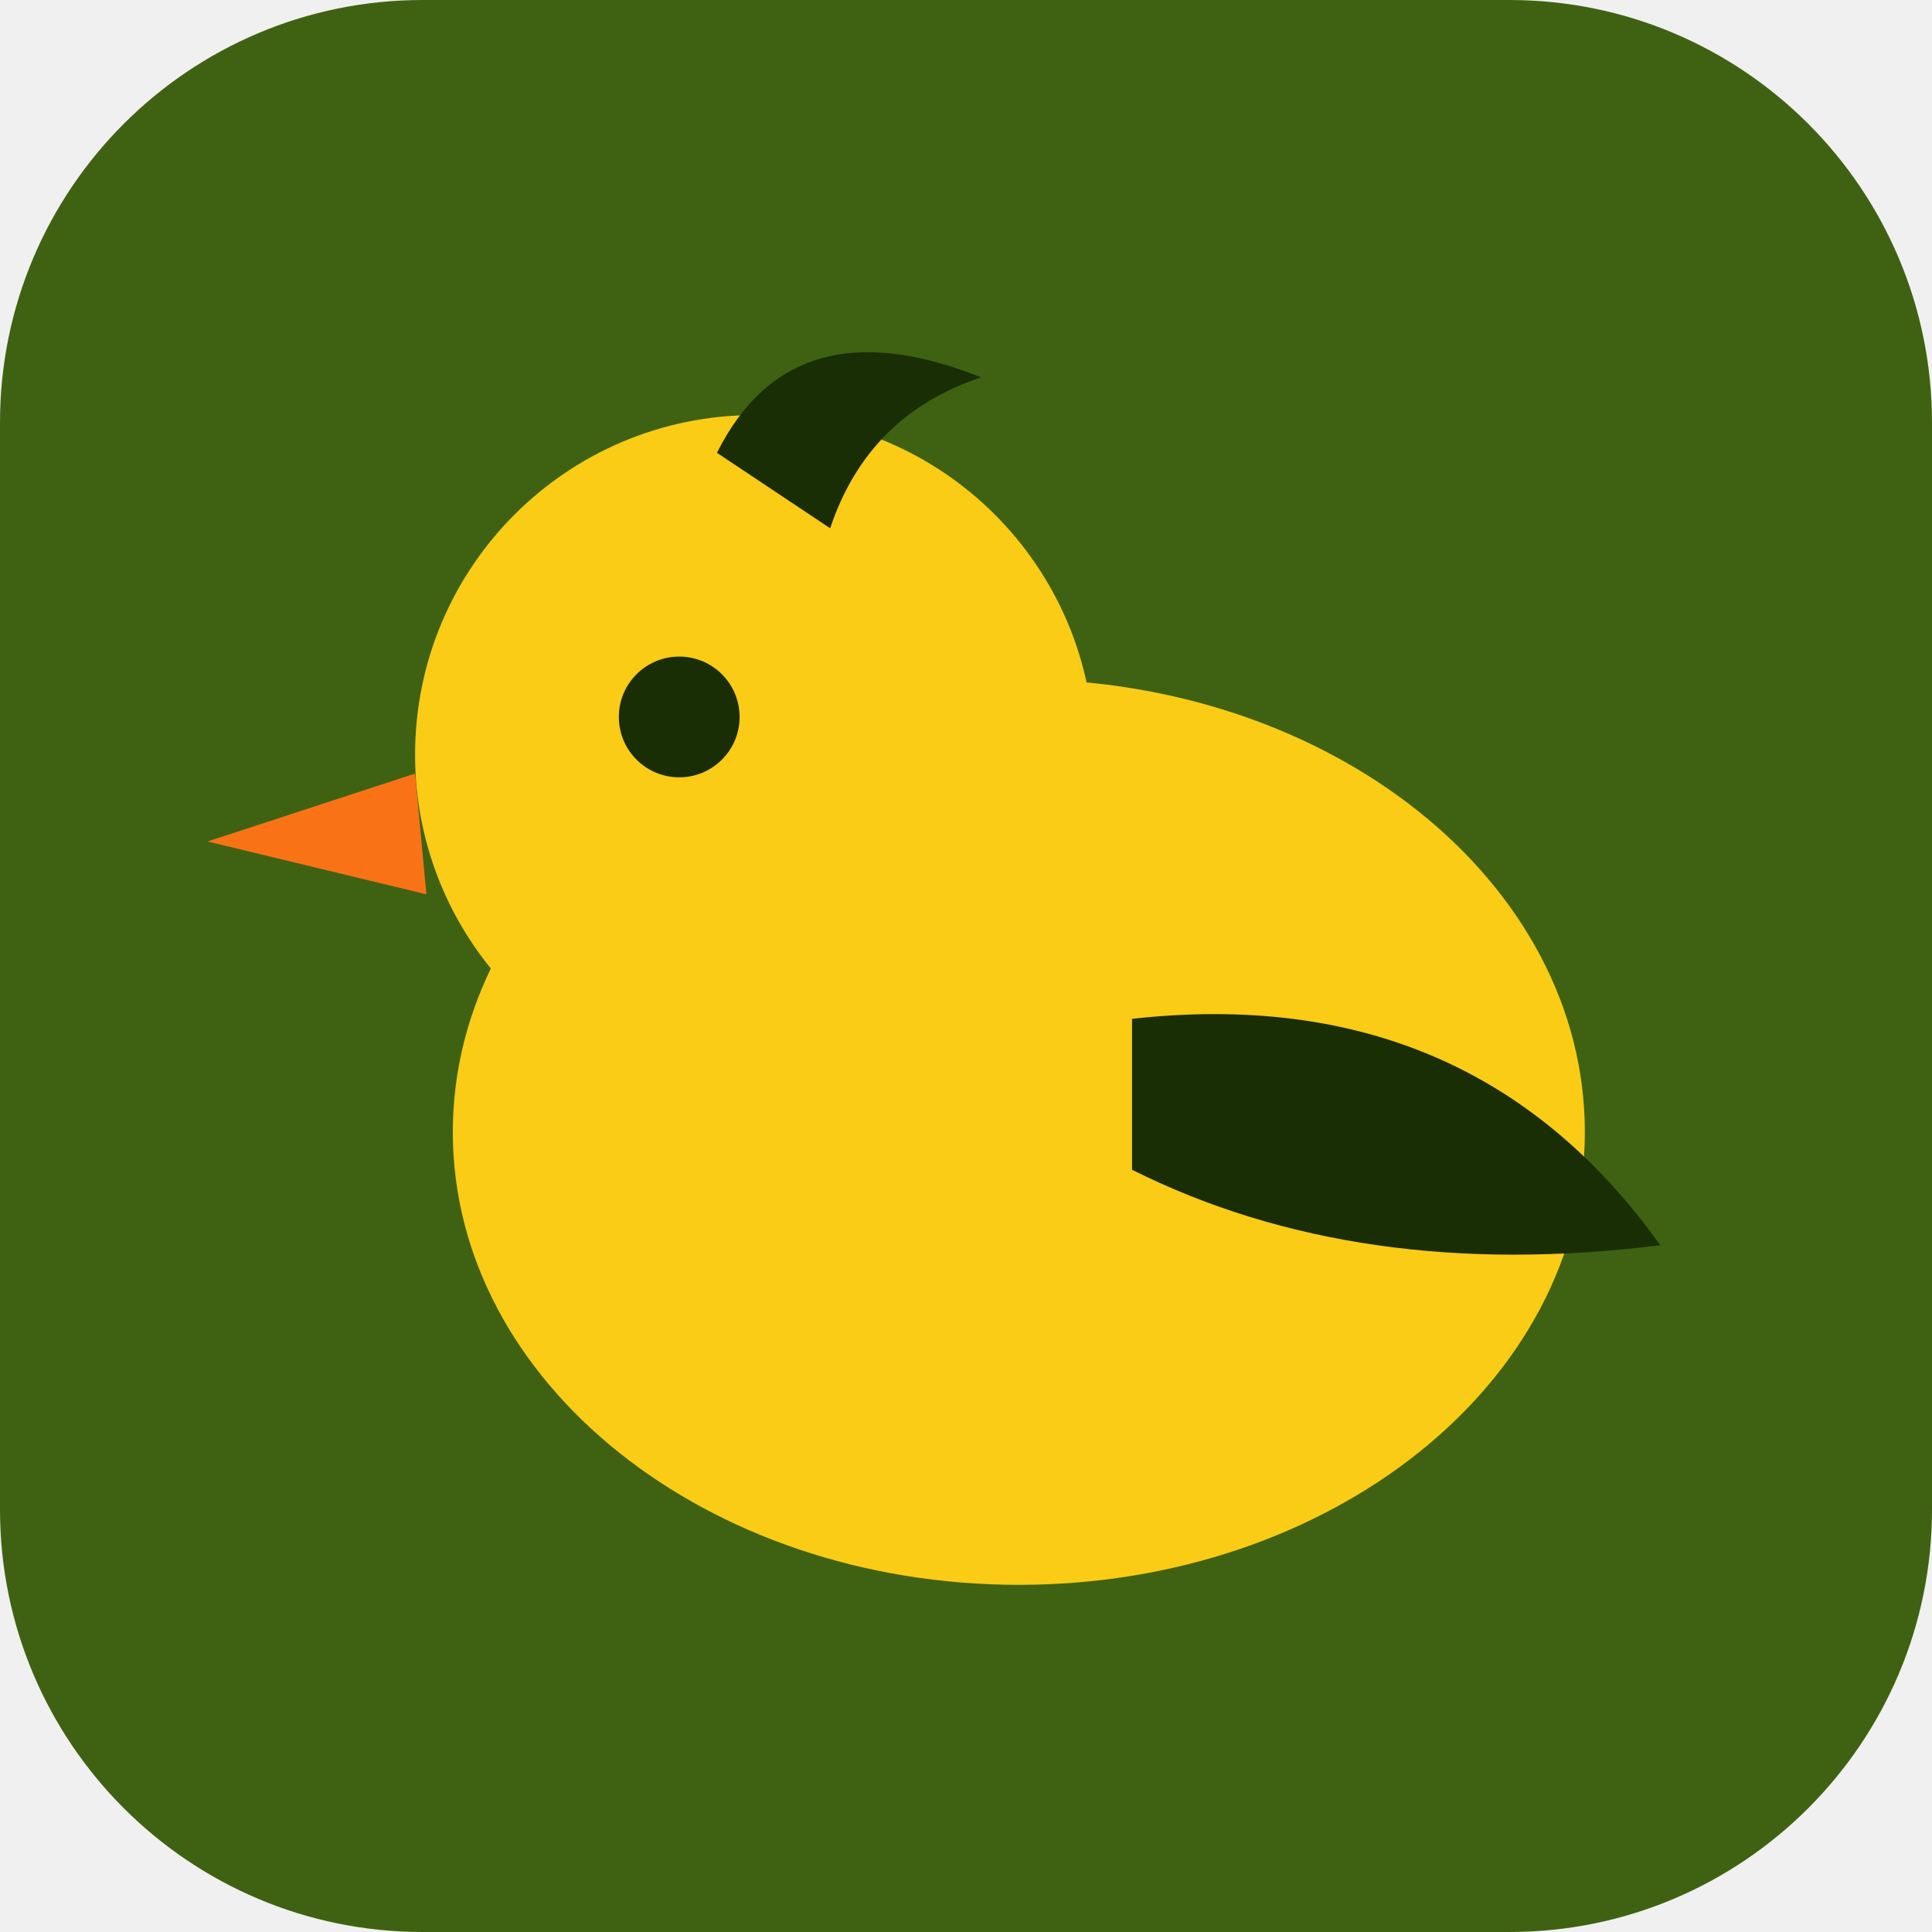
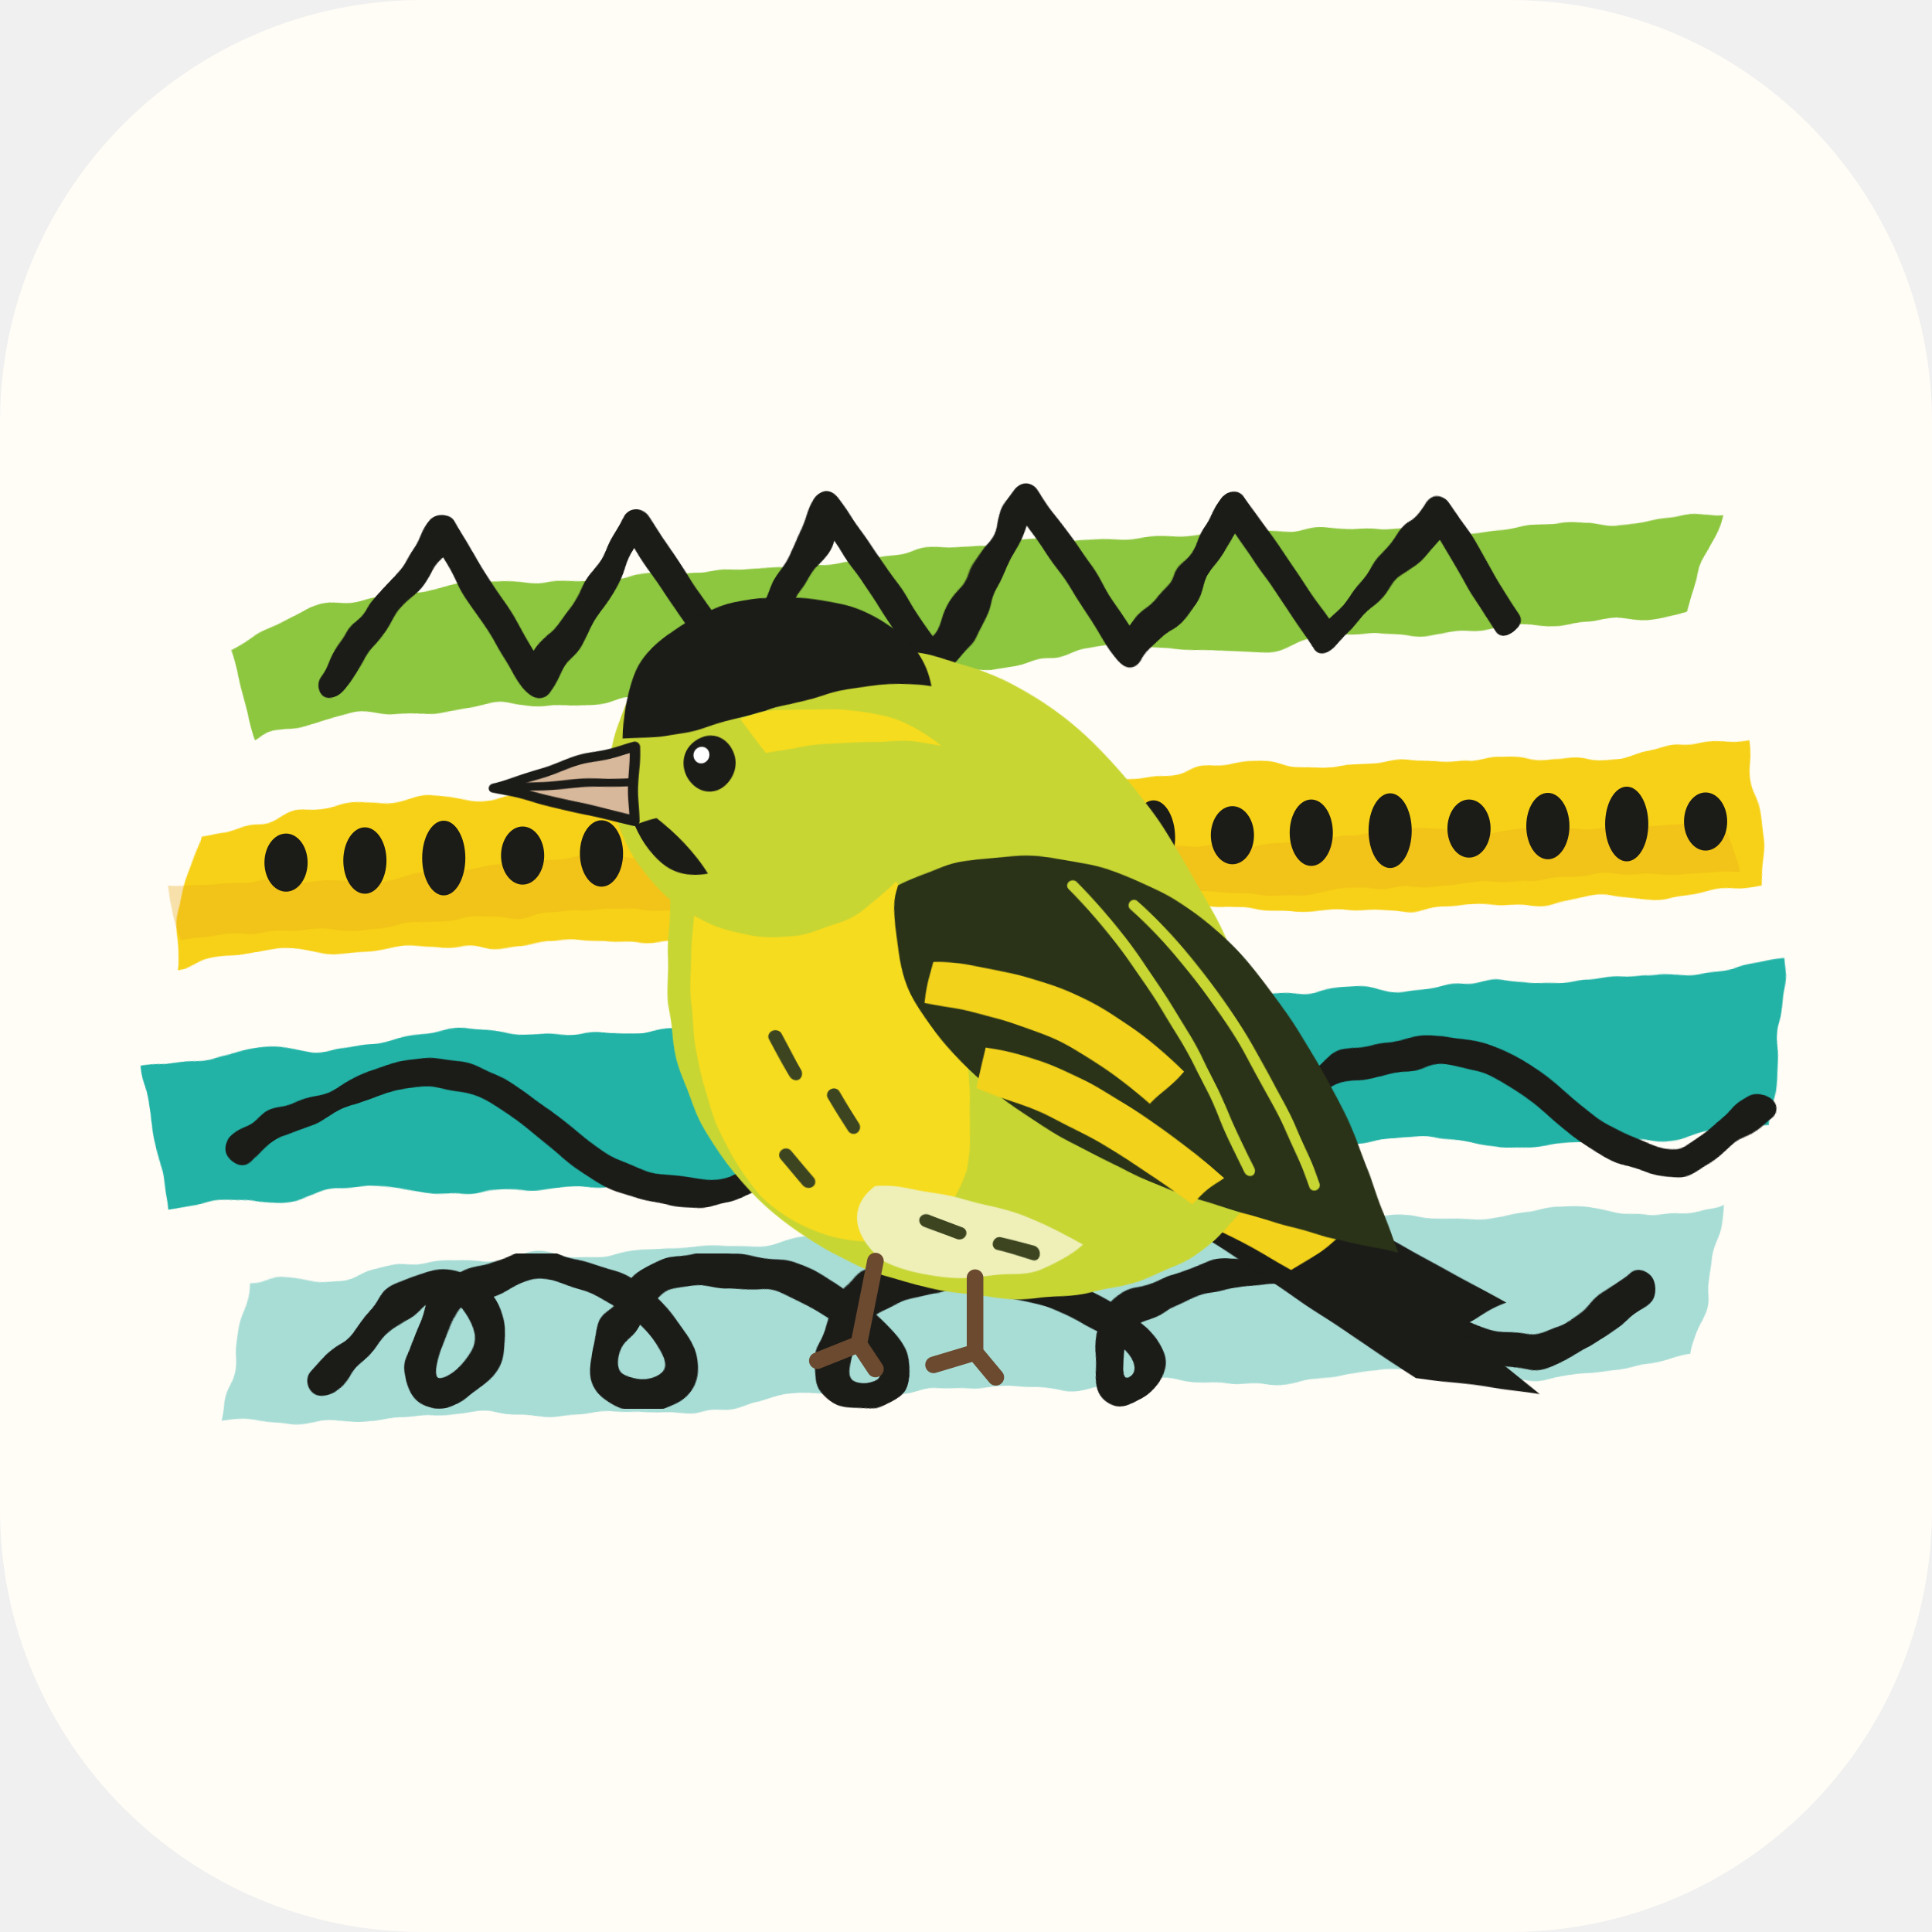
- <svg xmlns="http://www.w3.org/2000/svg" viewBox="0 0 512 512">
-   <rect width="512" height="512" rx="112" fill="#3f6212" />
-   <ellipse cx="270" cy="300" rx="150" ry="120" fill="#facc15" />
-   <circle cx="200" cy="200" r="90" fill="#facc15" />
-   <path d="M190 120 q20 -40 70 -20 q-30 10 -40 40 z" fill="#1a2e05" />
-   <circle cx="180" cy="190" r="16" fill="#1a2e05" />
-   <path d="M110 205 l-55 18 l58 14 z" fill="#f97316" />
-   <path d="M300 270 q90 -10 140 60 q-80 10 -140 -20 z" fill="#1a2e05" />
+ <svg xmlns="http://www.w3.org/2000/svg" viewBox="0 0 512 512" role="img" aria-label="Czyżyk">
+   <defs>
+     <filter id="rough" x="-5%" y="-10%" width="110%" height="120%">
+       <feTurbulence type="fractalNoise" baseFrequency="0.035" numOctaves="3" seed="7" />
+       <feDisplacementMap in="SourceGraphic" scale="7" />
+     </filter>
+     <filter id="roughSoft" x="-5%" y="-5%" width="110%" height="110%">
+       <feTurbulence type="fractalNoise" baseFrequency="0.05" numOctaves="2" seed="3" />
+       <feDisplacementMap in="SourceGraphic" scale="2.5" />
+     </filter>
+   </defs>
+   <rect width="512" height="512" rx="112" fill="#fffdf6" />
+   <g transform="translate(12 90) scale(1.1)">
+     <g filter="url(#rough)">
+       <path d="M44 74 C90 52 160 60 230 50 C300 42 360 48 402 40 L396 66 C340 76 280 70 214 80 C150 88 96 86 50 96 Z" fill="#8dc63f" />
+       <path d="M70 84 L96 46 L118 82 L142 44 L166 80 L190 42 L214 78 L238 40 L262 76 L286 40 L310 74 L334 40 L354 70" fill="none" stroke="#1b1b18" stroke-width="7" stroke-linecap="round" stroke-linejoin="round" />
+       <path d="M36 118 C110 104 200 112 280 104 C340 98 380 102 410 96 L414 132 C350 140 270 134 190 142 C120 148 70 144 30 150 Z" fill="#f7d117" />
+       <path d="M30 132 C100 124 300 122 404 116 L408 128 C300 134 100 138 32 144 Z" fill="#e8a91a" opacity=".35" />
+     </g>
+     <g fill="#1b1b18">
+       <ellipse cx="58" cy="126.0" rx="5.2" ry="7" />
+       <ellipse cx="77" cy="125.5" rx="5.2" ry="8" />
+       <ellipse cx="96" cy="124.9" rx="5.2" ry="9" />
+       <ellipse cx="115" cy="124.3" rx="5.2" ry="7" />
+       <ellipse cx="134" cy="123.8" rx="5.2" ry="8" />
+       <ellipse cx="153" cy="123.2" rx="5.2" ry="9" />
+       <ellipse cx="172" cy="122.7" rx="5.2" ry="7" />
+       <ellipse cx="191" cy="122.2" rx="5.2" ry="8" />
+       <ellipse cx="210" cy="121.6" rx="5.2" ry="9" />
+       <ellipse cx="229" cy="121.0" rx="5.2" ry="7" />
+       <ellipse cx="248" cy="120.5" rx="5.2" ry="8" />
+       <ellipse cx="267" cy="120.0" rx="5.2" ry="9" />
+       <ellipse cx="286" cy="119.4" rx="5.2" ry="7" />
+       <ellipse cx="305" cy="118.8" rx="5.2" ry="8" />
+       <ellipse cx="324" cy="118.3" rx="5.2" ry="9" />
+       <ellipse cx="343" cy="117.8" rx="5.2" ry="7" />
+       <ellipse cx="362" cy="117.2" rx="5.2" ry="8" />
+       <ellipse cx="381" cy="116.7" rx="5.2" ry="9" />
+       <ellipse cx="400" cy="116.1" rx="5.2" ry="7" />
+     </g>
+     <g filter="url(#rough)">
+       <path d="M24 176 C100 160 190 170 270 160 C330 152 380 156 420 150 L416 190 C350 196 270 192 190 200 C120 206 70 202 30 210 Z" fill="#22b3a6" />
+       <path d="M48 196 C80 172 100 172 124 192 C148 212 170 210 196 186 M296 186 C320 166 344 166 364 184 C384 202 400 200 414 186" fill="none" stroke="#1b1b18" stroke-width="7" stroke-linecap="round" />
+       <path d="M50 228 C120 214 220 222 300 214 C350 210 386 212 404 208 L398 246 C330 252 250 248 170 256 C110 262 70 258 44 262 Z" fill="#a8ddd6" />
+     </g>
+     <path d="M66 250 C86 224 104 222 106 238 C108 256 84 262 92 240 C102 214 140 222 150 240            C160 256 128 262 136 240 C146 214 186 224 200 240 C214 256 182 262 190 240            C200 216 246 226 262 240 C276 254 250 262 256 240 C264 218 312 222 336 238            C352 248 368 240 384 228" fill="none" stroke="#1b1b18" stroke-width="7.5" stroke-linecap="round" stroke-linejoin="round" filter="url(#rough)" />
+     <g filter="url(#roughSoft)">
+       <path d="M286 196 L352 232 L340 238 L360 254 L330 250 L276 214 Z" fill="#1b1b18" />
+       <path d="M282 200 L312 216 L300 224 L274 210 Z" fill="#f2d21b" />
+       <path d="M150 128 C150 92 180 70 212 76 C244 82 262 104 278 132 C292 156 300 186 290 208              C276 230 234 236 204 226 C172 216 152 190 150 160 Z" fill="#c8d634" />
+       <path d="M158 130 C164 112 186 110 200 124 C216 142 226 174 222 200 C214 222 188 222 172 206 C156 188 152 156 158 130 Z" fill="#f6dc1e" />
+       <path d="M200 204 C216 204 236 210 250 218 C238 228 214 228 202 222 C194 216 194 208 200 204 Z" fill="#eef0b8" />
+       <g stroke="#3d4520" stroke-width="3.2" stroke-linecap="round" fill="none">
+         <path d="M176 168 l5 9" />
+         <path d="M190 182 l5 8" />
+         <path d="M178 196 l6 7" />
+         <path d="M212 212 l8 3" />
+         <path d="M230 218 l8 2" />
+       </g>
+       <path d="M206 132 C230 118 266 124 288 148 C306 168 318 196 326 220 C296 214 262 204 238 188 C214 172 200 152 206 132 Z" fill="#2a3318" />
+       <path d="M214 150 C236 150 258 160 274 176 L266 184 C250 170 232 162 212 160 Z" fill="#f2d21b" />
+       <path d="M226 170 C246 174 266 186 284 202 L276 208 C260 196 242 186 224 180 Z" fill="#f2d21b" />
+       <g stroke="#c8d634" stroke-width="2.6" fill="none" stroke-linecap="round">
+         <path d="M262 136 C280 152 296 178 306 204" />
+         <path d="M248 132 C266 150 280 176 290 200" />
+       </g>
+       <circle cx="176" cy="104" r="40" fill="#c8d634" />
+       <path d="M139 96 C138 74 156 62 178 62 C198 62 212 72 214 84 C200 82 186 84 174 90 C160 94 148 96 139 96 Z" fill="#1b1b18" />
+       <path d="M168 92 C184 86 204 88 216 98 C204 96 188 96 174 100 Z" fill="#f6dc1e" />
+       <path d="M142 117 C146 126 152 130 160 129 C156 123 151 118 147 115 Z" fill="#1b1b18" />
+       <path d="M142 98 L108 108 L142 116 Z" fill="#d8b89a" stroke="#1b1b18" stroke-width="2.4" stroke-linejoin="round" />
+       <path d="M142 107 L112 108" stroke="#1b1b18" stroke-width="2" stroke-linecap="round" />
+       <circle cx="160" cy="102" r="6.5" fill="#1b1b18" />
+       <circle cx="158" cy="100" r="2" fill="#fff" />
+     </g>
+     <g stroke="#6b4a2f" stroke-width="4" stroke-linecap="round" fill="none">
+       <path d="M200 222 L196 242 M196 242 l-10 4 M196 242 l4 6" />
+       <path d="M224 226 L224 244 M224 244 l-10 3 M224 244 l5 6" />
+     </g>
+   </g>
</svg>
